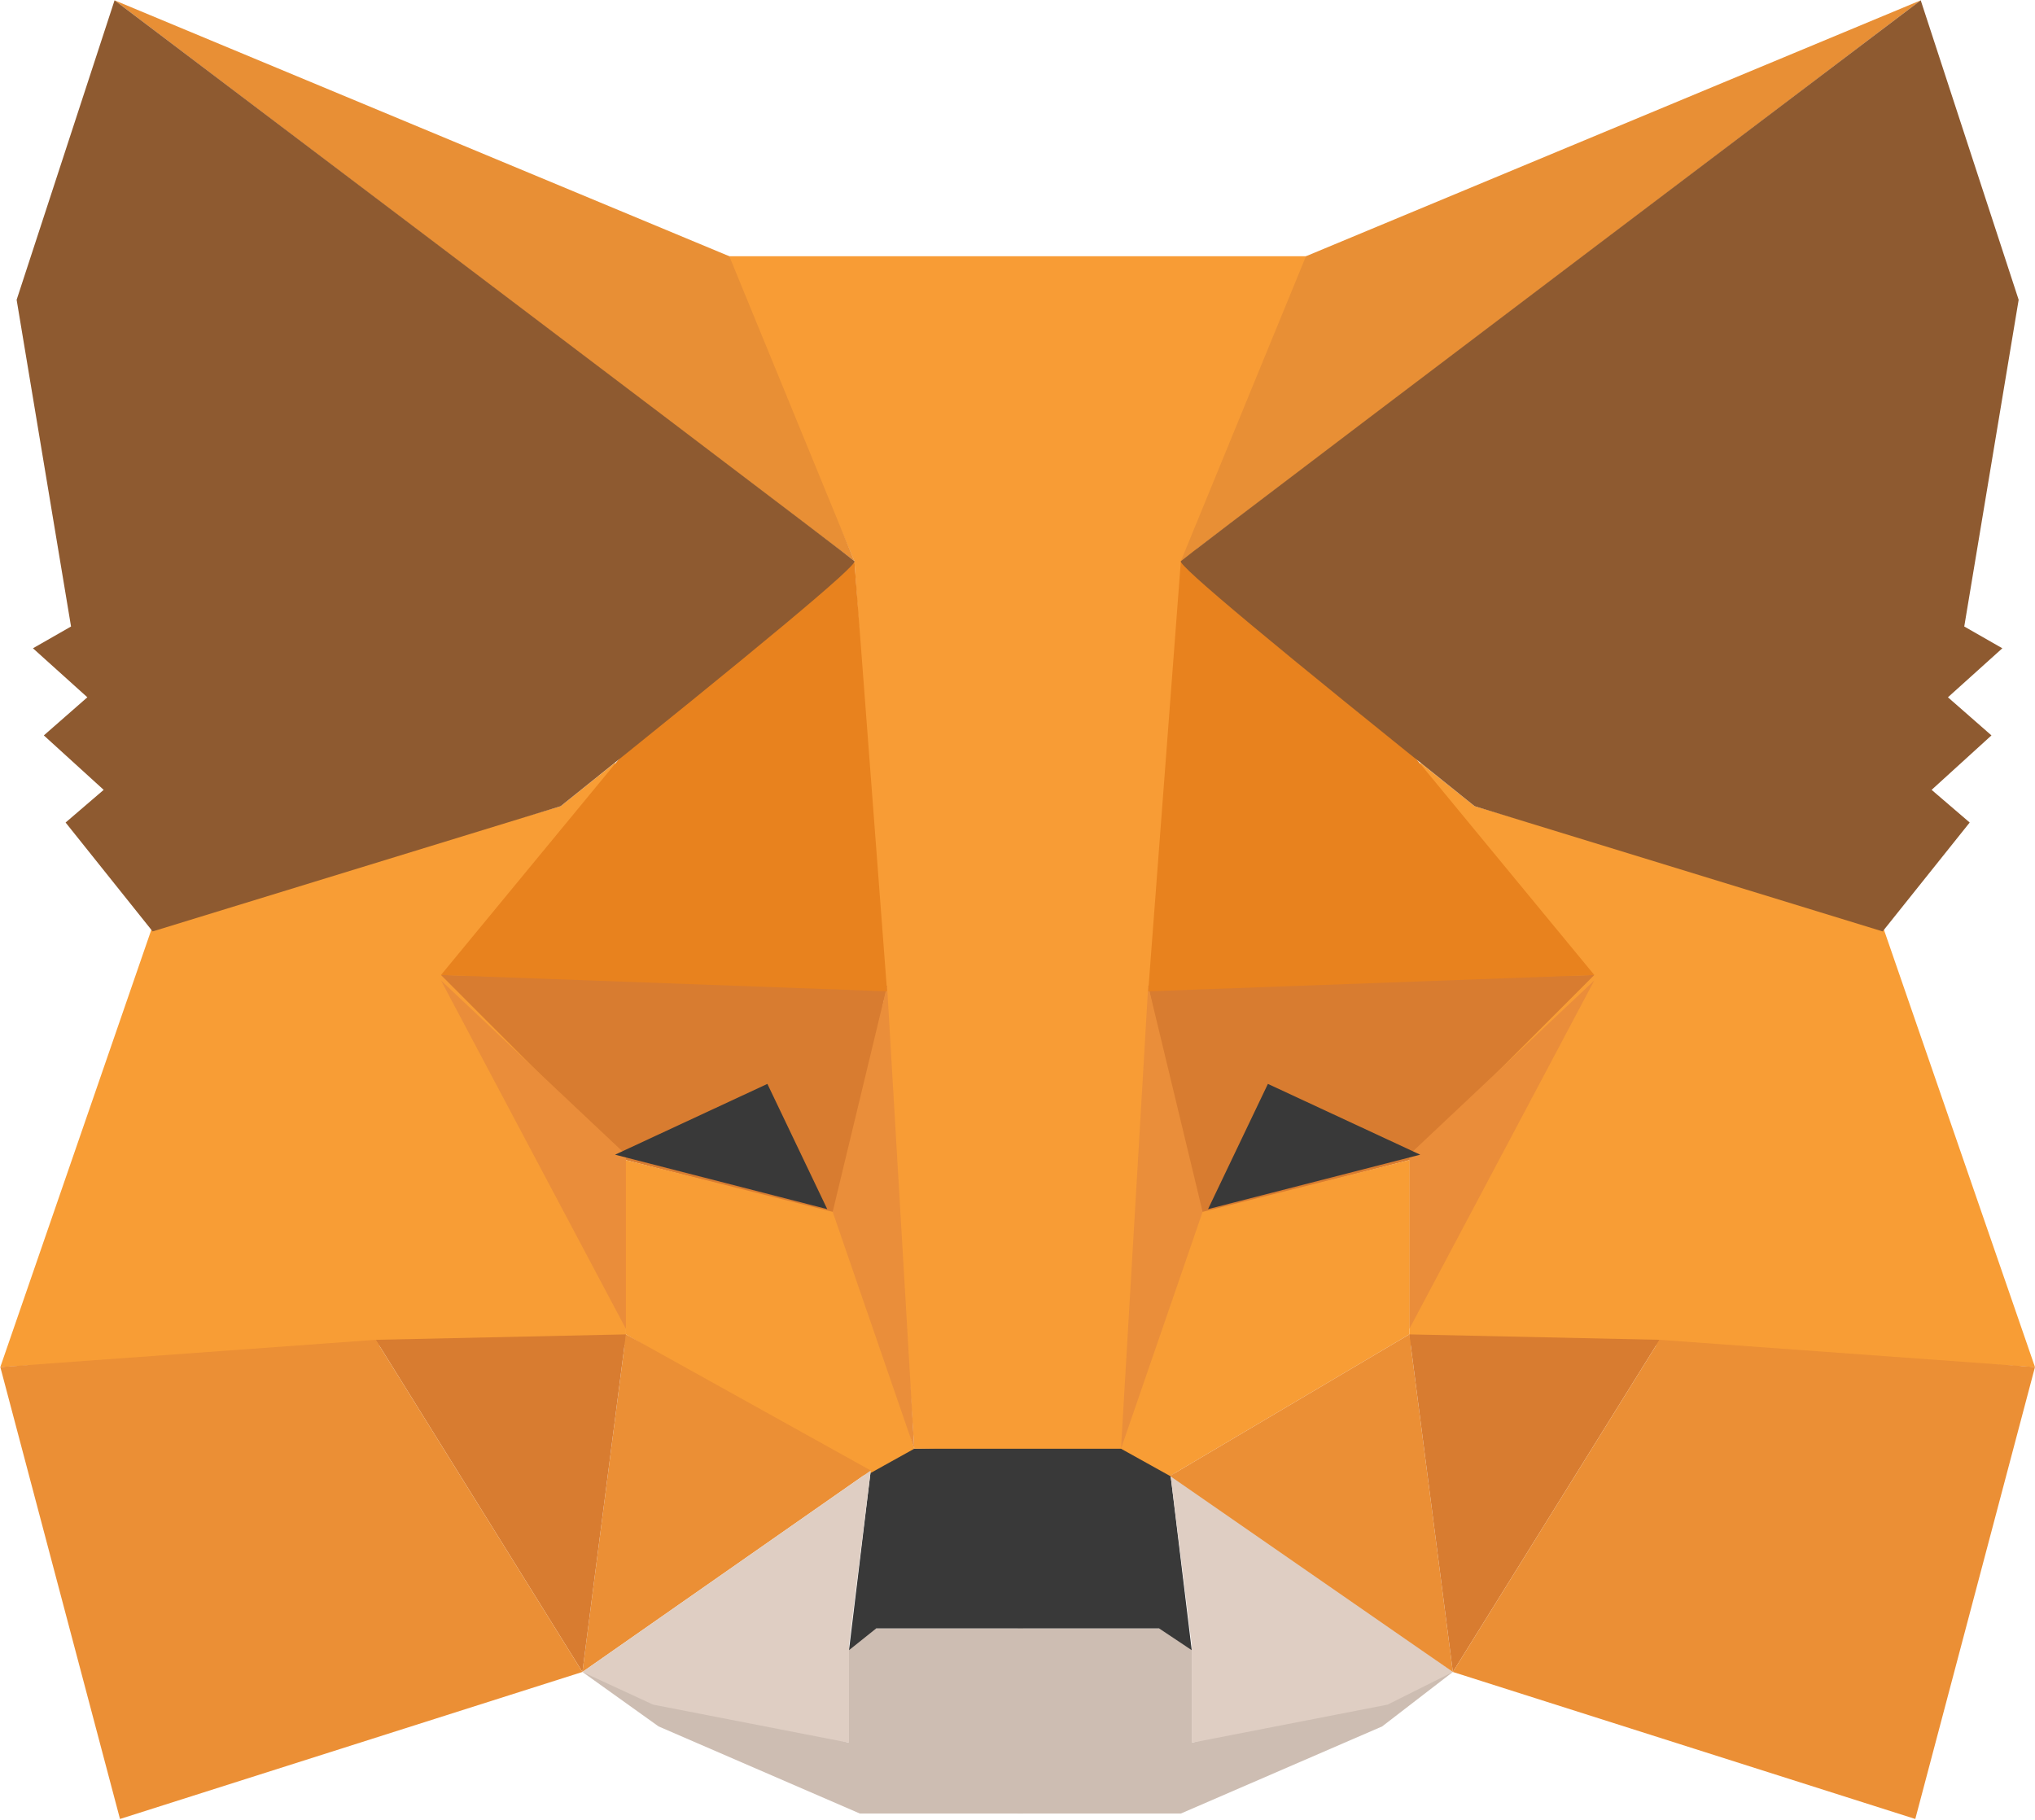
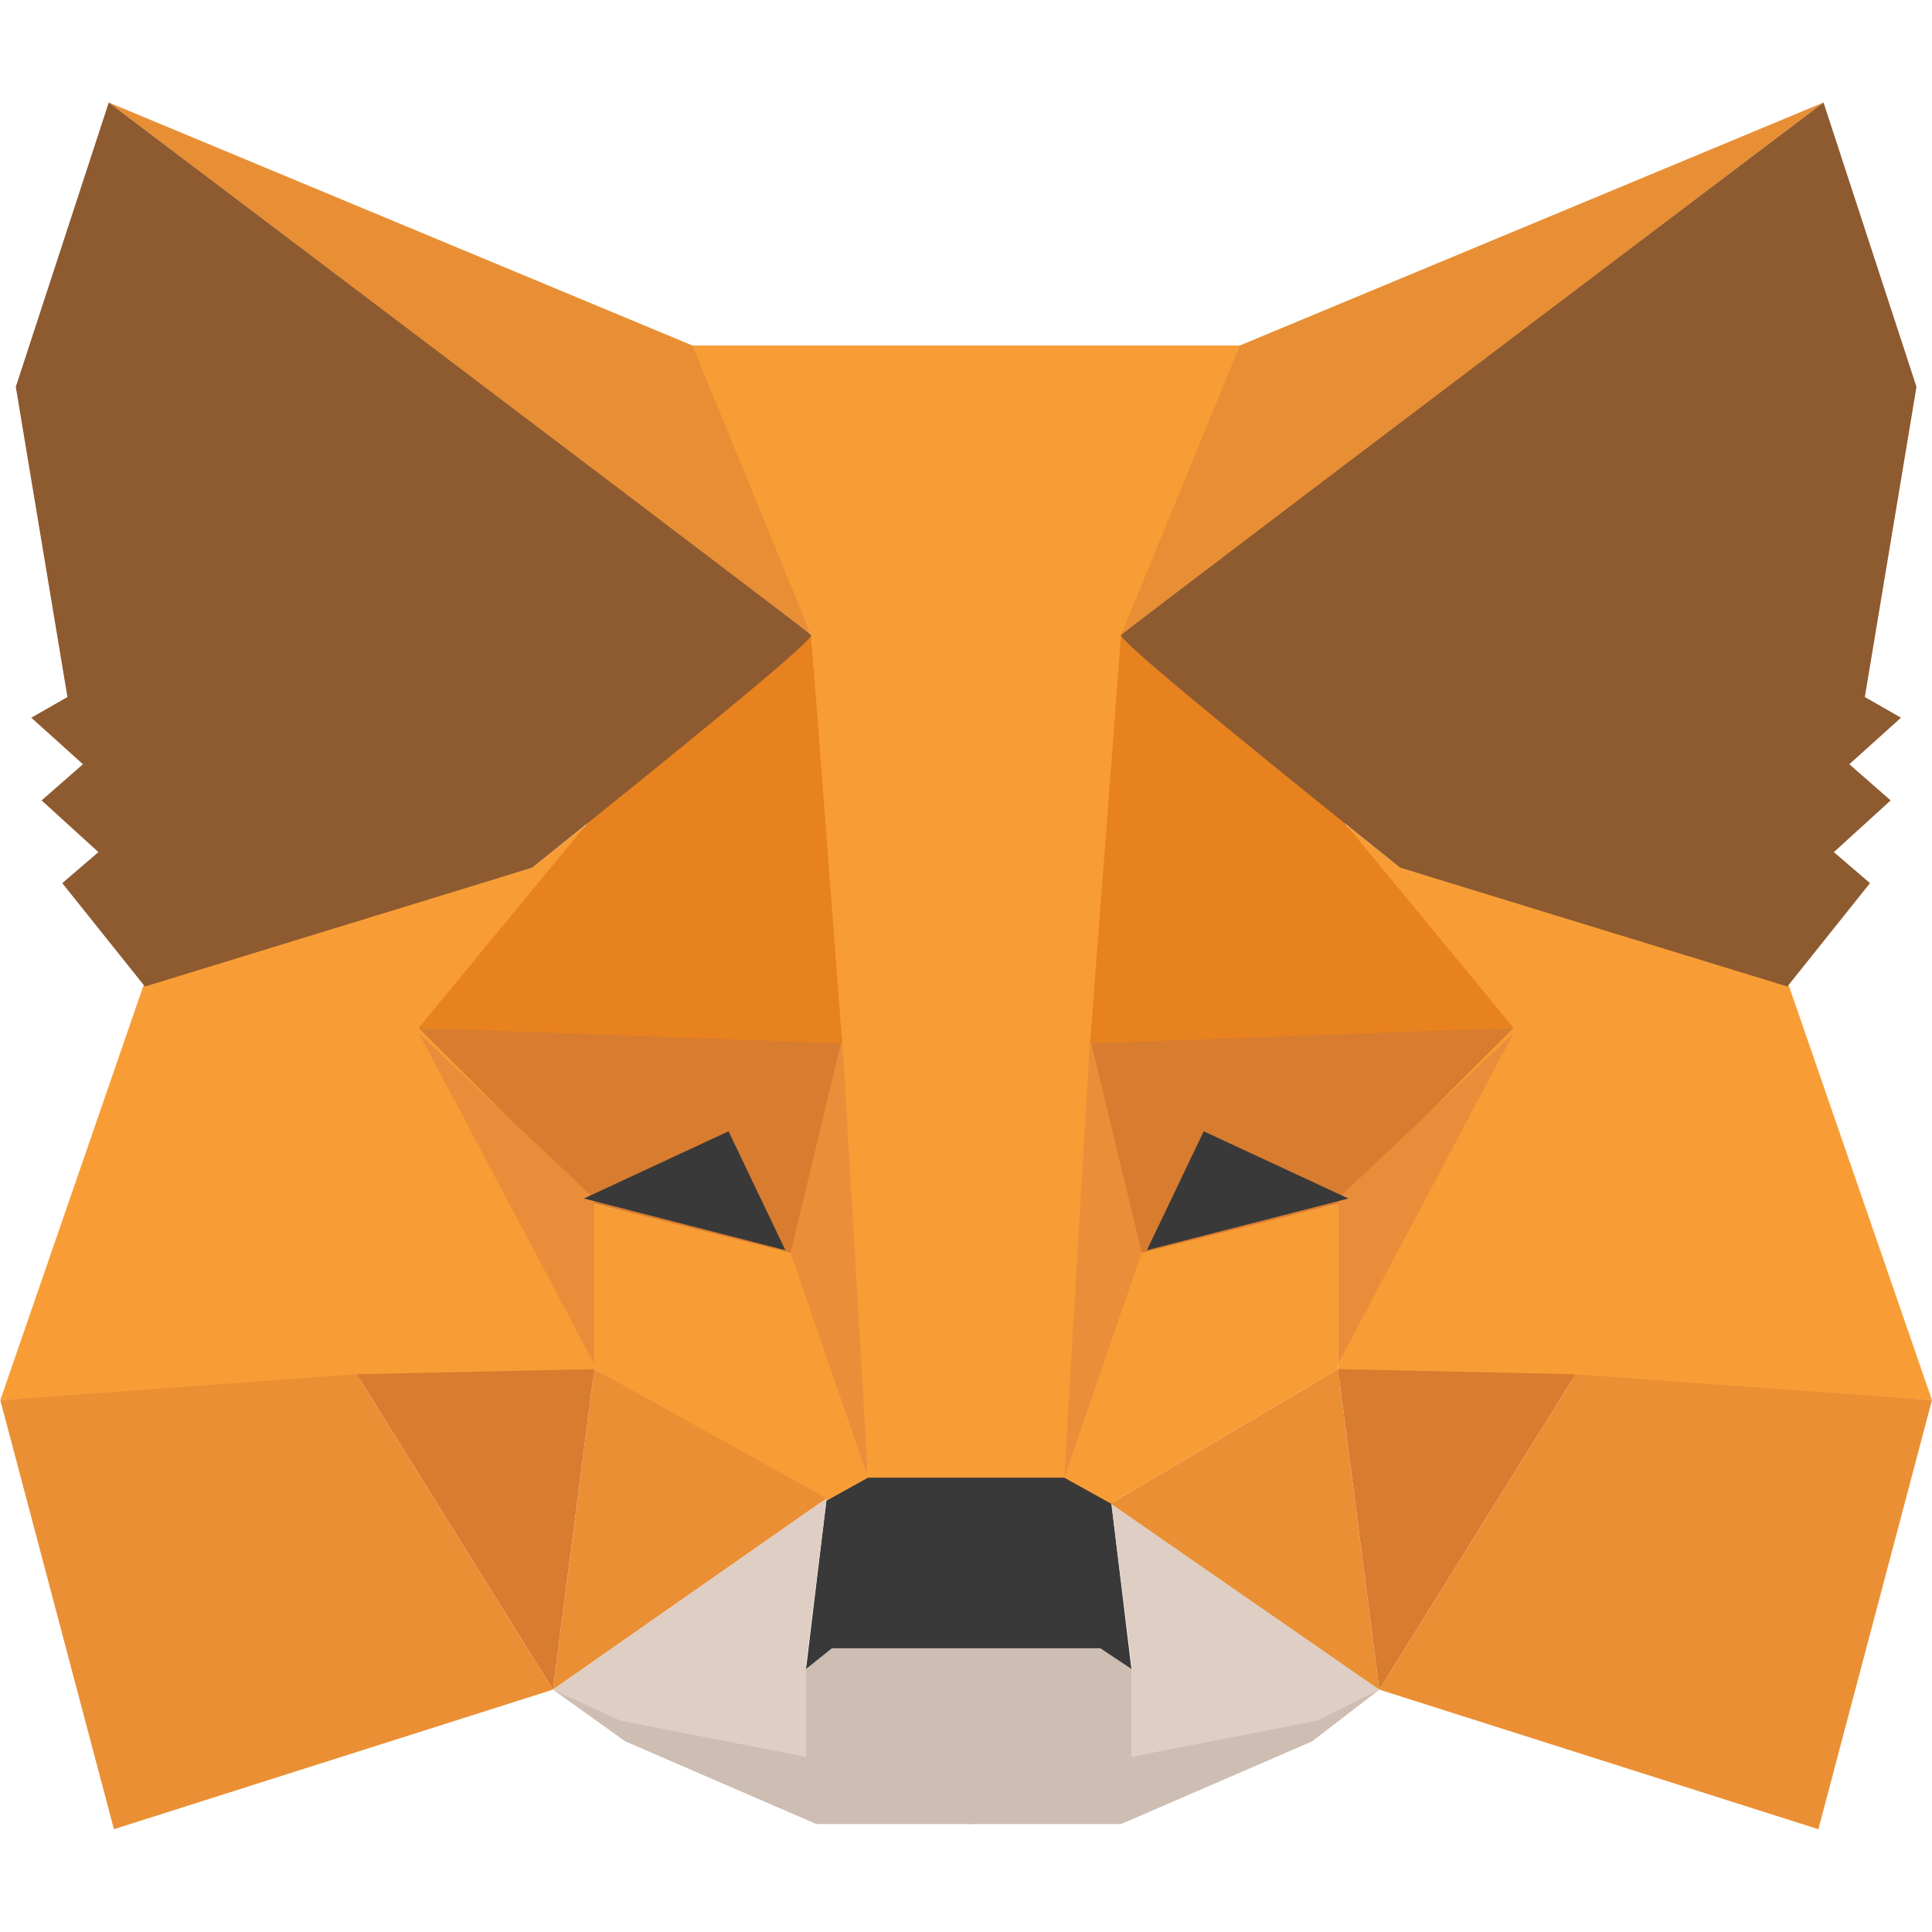
- <svg xmlns="http://www.w3.org/2000/svg" height="355" viewBox="0 0 397 355" width="397">
+ <svg xmlns="http://www.w3.org/2000/svg" height="100" viewBox="0 0 397 355" width="100">
  <g fill="none" fill-rule="evenodd" transform="translate(-1 -1)">
    <path d="m114.623 327.195 52.005 13.81v-18.059l4.245-4.249h29.717v21.246 14.873h-31.84l-39.269-16.997z" fill="#cdbdb2" />
    <path d="m199.528 327.195 50.943 13.81v-18.059l4.245-4.249h29.717v21.246 14.873h-31.84l-39.269-16.997z" fill="#cdbdb2" transform="matrix(-1 0 0 1 483.9623 0)" />
    <path d="m170.873 287.89-4.245 35.057 5.307-4.249h55.189l6.368 4.249-4.245-35.057-8.491-5.312-42.453 1.062z" fill="#393939" />
    <path d="m142.217 50.992 25.472 59.49 11.675 173.159h41.392l12.736-173.159 23.349-59.49z" fill="#f89c35" />
    <path d="m30.778 181.657-29.717 86.048 74.292-4.249h47.759v-37.181l-2.123-76.487-10.613 8.499z" fill="#f89d35" />
    <path d="m87.028 191.218 87.028 2.125-9.552 44.618-41.392-10.623z" fill="#d87c30" />
    <path d="m87.028 192.28 36.085 33.994v33.994z" fill="#ea8d3a" />
    <path d="m123.113 227.337 42.453 10.623 13.797 45.68-9.552 5.312-46.698-27.62z" fill="#f89d35" />
    <path d="m123.113 261.331-8.491 65.864 56.25-39.306z" fill="#eb8f35" />
    <path d="m174.057 193.343 5.307 90.297-15.92-46.211z" fill="#ea8e3a" />
    <path d="m74.292 262.394 48.821-1.062-8.491 65.864z" fill="#d87c30" />
    <path d="m24.41 355.878 90.212-28.683-40.33-64.802-73.231 5.312z" fill="#eb8f35" />
    <path d="m167.689 110.482-45.637 38.244-35.024 42.493 87.028 3.187z" fill="#e8821e" />
    <path d="m114.623 327.195 56.25-39.306-4.245 33.994v19.122l-38.208-7.436z" fill="#dfcec3" />
    <path d="m229.245 327.195 55.189-39.306-4.245 33.994v19.122l-38.208-7.436z" fill="#dfcec3" transform="matrix(-1 0 0 1 513.6793 0)" />
    <path d="m132.665 212.465-11.675 24.433 41.392-10.623z" fill="#393939" transform="matrix(-1 0 0 1 283.3726 0)" />
    <path d="m23.349 1.062 144.34 109.419-24.41-59.49z" fill="#e88f35" />
    <path d="m23.349 1.062-19.104 58.428 10.613 63.739-7.429 4.249 10.613 9.561-8.491 7.436 11.675 10.623-7.429 6.374 16.981 21.246 79.599-24.433c38.915-31.161 58.019-47.096 57.311-47.805-.708-.708-48.821-37.181-144.34-109.419z" fill="#8e5a30" />
    <g transform="matrix(-1 0 0 1 399.0566 0)">
      <path d="m30.778 181.657-29.717 86.048 74.292-4.249h47.759v-37.181l-2.123-76.487-10.613 8.499z" fill="#f89d35" />
      <path d="m87.028 191.218 87.028 2.125-9.552 44.618-41.392-10.623z" fill="#d87c30" />
      <path d="m87.028 192.28 36.085 33.994v33.994z" fill="#ea8d3a" />
      <path d="m123.113 227.337 42.453 10.623 13.797 45.68-9.552 5.312-46.698-27.62z" fill="#f89d35" />
      <path d="m123.113 261.331-8.491 65.864 55.189-38.244z" fill="#eb8f35" />
      <path d="m174.057 193.343 5.307 90.297-15.92-46.211z" fill="#ea8e3a" />
      <path d="m74.292 262.394 48.821-1.062-8.491 65.864z" fill="#d87c30" />
      <path d="m24.41 355.878 90.212-28.683-40.33-64.802-73.231 5.312z" fill="#eb8f35" />
      <path d="m167.689 110.482-45.637 38.244-35.024 42.493 87.028 3.187z" fill="#e8821e" />
      <path d="m132.665 212.465-11.675 24.433 41.392-10.623z" fill="#393939" transform="matrix(-1 0 0 1 283.3726 0)" />
      <path d="m23.349 1.062 144.34 109.419-24.41-59.49z" fill="#e88f35" />
      <path d="m23.349 1.062-19.104 58.428 10.613 63.739-7.429 4.249 10.613 9.561-8.491 7.436 11.675 10.623-7.429 6.374 16.981 21.246 79.599-24.433c38.915-31.161 58.019-47.096 57.311-47.805-.708-.708-48.821-37.181-144.34-109.419z" fill="#8e5a30" />
    </g>
  </g>
</svg>
